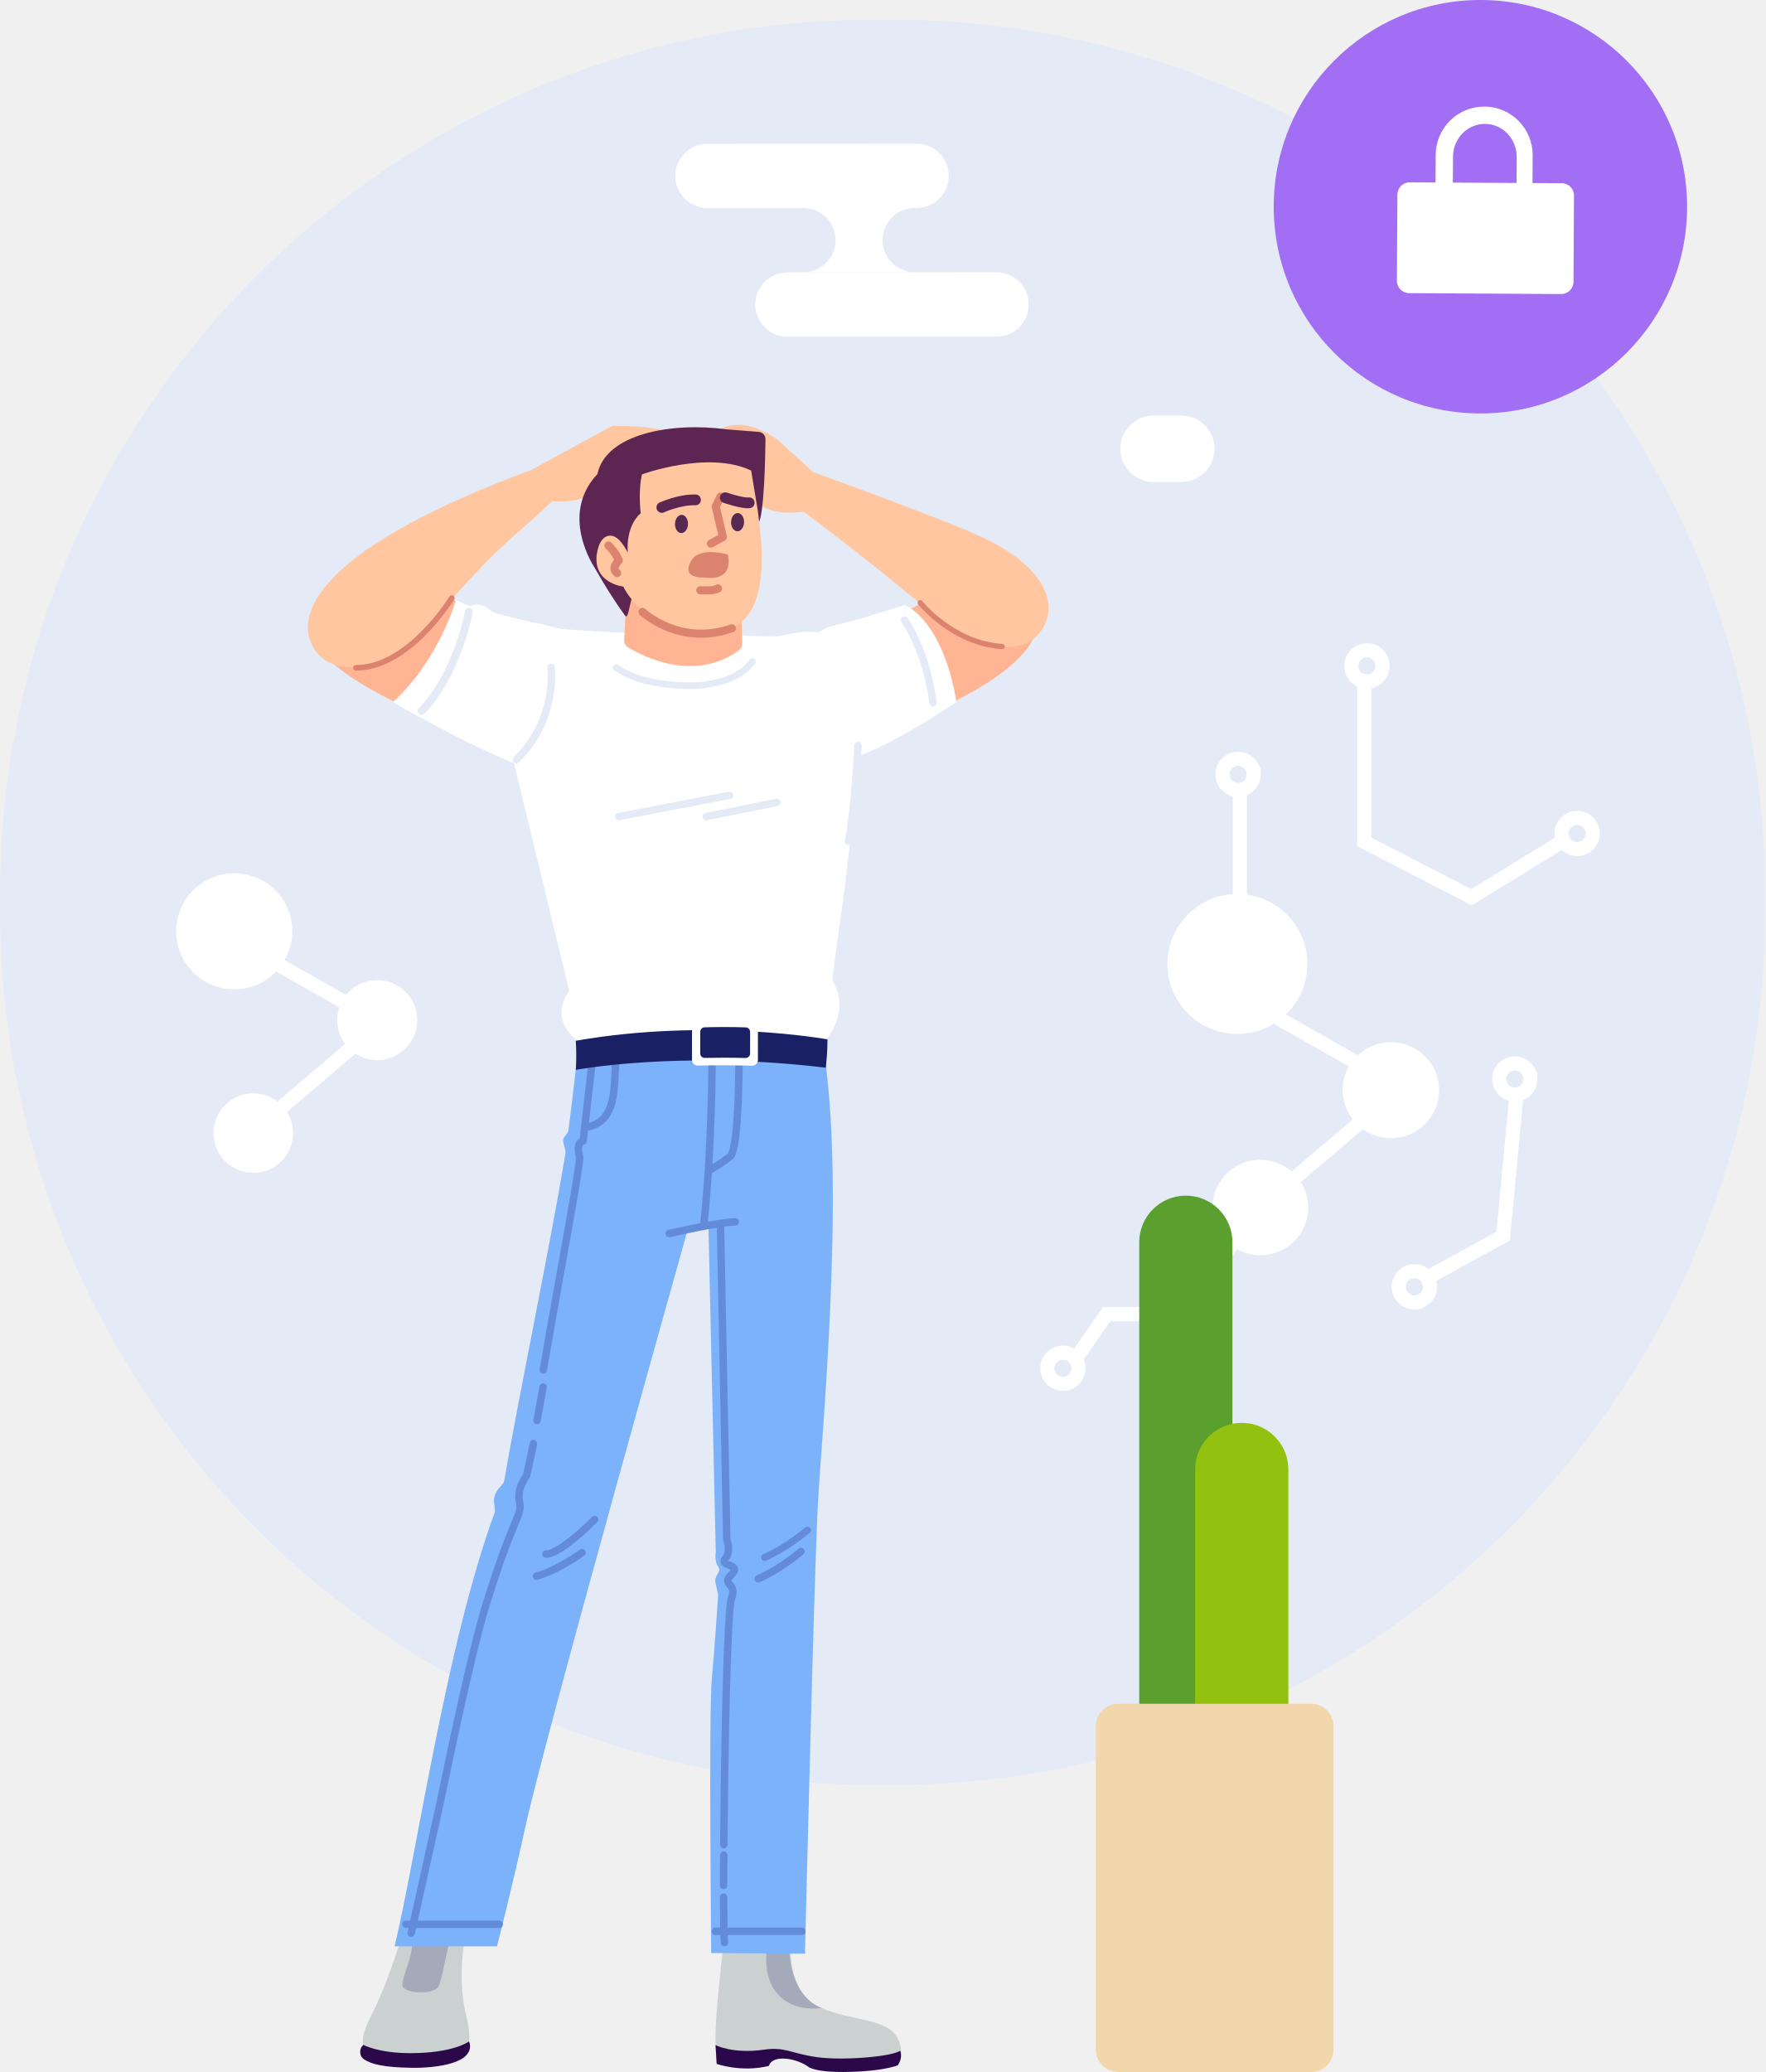
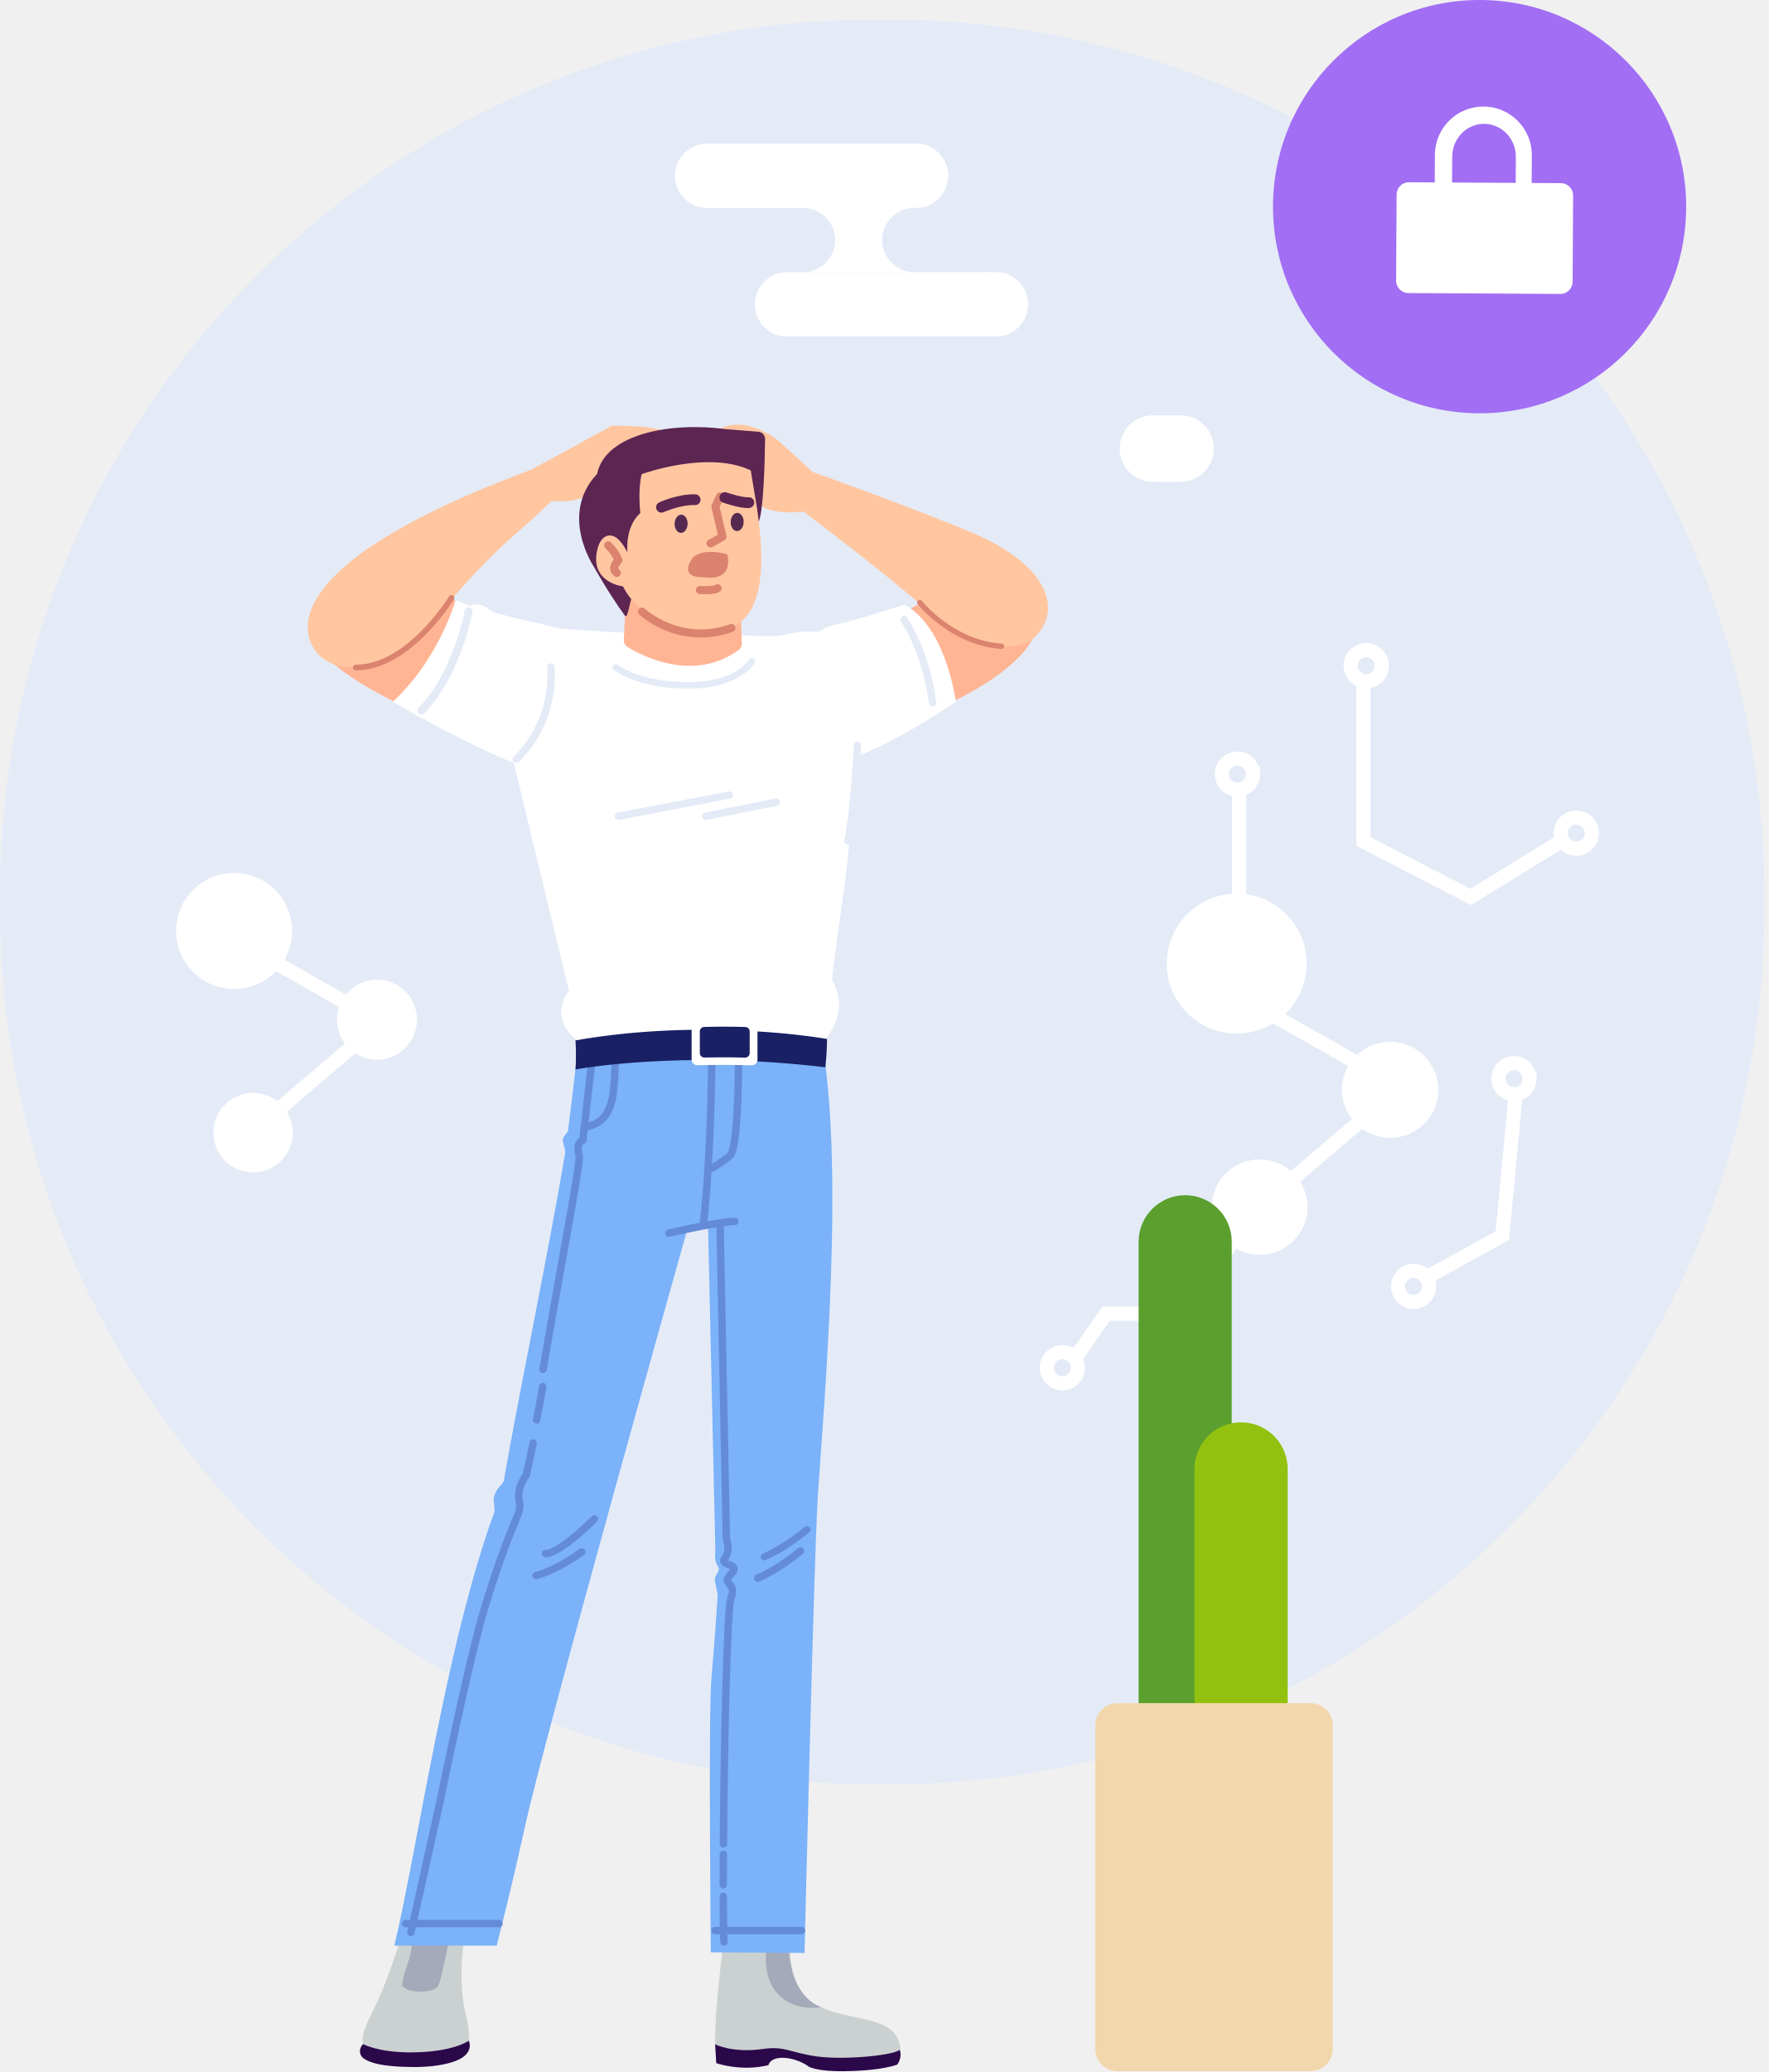
- <svg xmlns="http://www.w3.org/2000/svg" version="1.1" x="0px" y="0px" xml:space="preserve">
+ <svg xmlns="http://www.w3.org/2000/svg" version="1.1" x="0px" y="0px" xml:space="preserve" width="251" height="294">
  <g fill="none" fill-rule="evenodd">
    <path d="M0 129.023v-2.084C0 58.364 55.591 2.774 124.165 2.774h2.085c68.574 0 124.165 55.59 124.165 124.165v2.084c0 68.575-55.59 124.166-124.165 124.166h-2.085C55.591 253.189 0 197.598 0 129.023" fill="#E4EBF7" />
    <path d="M41.417 132.92a8.231 8.231 0 1 1-16.38-1.65 8.231 8.231 0 0 1 16.38 1.65" fill="#FFF" />
    <path d="M38.652 136.36l10.425 5.91M49.989 148.505l-12.58 10.73" stroke="#FFF" stroke-width="2" />
    <path d="M41.536 161.28a5.636 5.636 0 1 1-11.216-1.13 5.636 5.636 0 0 1 11.216 1.13M59.154 145.261a5.677 5.677 0 1 1-11.297-1.138 5.677 5.677 0 0 1 11.297 1.138M100.36 29.516l29.66-.013a4.562 4.562 0 1 0-.004-9.126l-29.66.013a4.563 4.563 0 0 0 .005 9.126M111.705 47.754l29.659-.013a4.563 4.563 0 1 0-.004-9.126l-29.66.013a4.563 4.563 0 1 0 .005 9.126" fill="#FFF" />
    <path d="M114.066 29.503V29.5l15.698-.007a4.563 4.563 0 1 0 .004 9.126l-15.698.007v-.002a4.562 4.562 0 0 0-.004-9.122M185.405 137.723c-.55 5.455-5.418 9.432-10.873 8.882-5.456-.55-9.432-5.418-8.882-10.873.55-5.455 5.418-9.432 10.873-8.882 5.455.55 9.432 5.418 8.882 10.873" fill="#FFF" />
    <path d="M180.17 143.772l12.572 7.129M193.841 158.42L178.67 171.36" stroke="#FFF" stroke-width="2" />
    <path d="M185.55 171.926a6.798 6.798 0 1 1-13.528-1.363 6.798 6.798 0 0 1 13.527 1.363M204.12 155.285a6.848 6.848 0 1 1-13.627-1.375 6.848 6.848 0 0 1 13.626 1.375" fill="#FFF" />
    <path d="M152.988 194.074a2.21 2.21 0 1 1-4.42 0 2.21 2.21 0 0 1 4.42 0zM225.931 118.217a2.21 2.21 0 1 1-4.421 0 2.21 2.21 0 0 1 4.421 0zM217.09 153.051a2.21 2.21 0 1 1-4.421 0 2.21 2.21 0 0 1 4.42 0zM177.84 109.842a2.21 2.21 0 1 1-4.422 0 2.21 2.21 0 0 1 4.421 0zM196.114 94.454a2.21 2.21 0 1 1-4.421 0 2.21 2.21 0 0 1 4.421 0zM202.844 182.523a2.21 2.21 0 1 1-4.42 0 2.21 2.21 0 0 1 4.42 0z" stroke="#FFF" stroke-width="2" />
    <path stroke="#FFF" stroke-width="2" d="M215.125 155.262l-1.902 20.075-10.87 5.958M174.601 176.636l-6.322 9.761H156.98l-4.484 6.449M175.874 127.28V111.56M221.51 119.404l-12.77 7.859-15.228-7.86V96.668" />
    <path d="M180.68 29.32C180.68 13.128 193.806 0 210 0c16.193 0 29.32 13.127 29.32 29.32 0 16.194-13.127 29.322-29.32 29.322-16.193 0-29.32-13.128-29.32-29.321" fill="#A26EF4" />
    <path d="M221.45 41.706l-21.563-.125a1.744 1.744 0 0 1-1.734-1.754l.071-12.23a1.744 1.744 0 0 1 1.754-1.734l21.562.125c.964.006 1.74.791 1.735 1.755l-.071 12.229a1.744 1.744 0 0 1-1.754 1.734" fill="#FFF" />
    <path d="M215.106 29.192c-.015 2.577-2.049 4.654-4.543 4.64-2.494-.014-4.504-2.115-4.489-4.693l.04-6.925c.016-2.577 2.05-4.654 4.543-4.64 2.494.015 4.504 2.116 4.49 4.693l-.04 6.925zm-4.53-14.074a6.877 6.877 0 0 0-6.916 6.837l-.043 7.368a6.877 6.877 0 0 0 13.754.08l.042-7.368a6.878 6.878 0 0 0-6.837-6.917zM167.566 68.367h-3.93a4.73 4.73 0 0 1-4.717-4.717 4.73 4.73 0 0 1 4.717-4.717h3.93a4.73 4.73 0 0 1 4.717 4.717 4.73 4.73 0 0 1-4.717 4.717" fill="#FFF" />
    <path d="M168.214 248.838a6.611 6.611 0 0 1-6.61-6.611v-66.108a6.611 6.611 0 0 1 13.221 0v66.108a6.611 6.611 0 0 1-6.61 6.61" fill="#5BA02E" />
    <path d="M176.147 248.176a6.611 6.611 0 0 1-6.61-6.61v-33.054a6.611 6.611 0 1 1 13.221 0v33.053a6.611 6.611 0 0 1-6.61 6.611" fill="#92C110" />
    <path d="M185.994 293.89h-27.376a3.17 3.17 0 0 1-3.17-3.17v-45.887a3.17 3.17 0 0 1 3.17-3.17h27.376a3.17 3.17 0 0 1 3.17 3.17v45.886a3.17 3.17 0 0 1-3.17 3.17" fill="#F2D7AD" />
    <path d="M81.972 147.673s6.377-.927 17.566-1.28c11.729-.371 17.57 1.086 17.57 1.086s3.697-3.855.968-8.424c1.278-12.077 5.982-32.827.335-48.273-1.116-1.339-3.743-1.512-7.536-.62-1.337.315-7.147-.149-7.983-.1l-15.311-.347s-3.487-.17-8.035-.508c-1.512-.113-4.227-1.683-5.458-.338-.406.443-2.425 5.669-1.97 16.077l8.635 35.642s-3.141 3.61 1.219 7.085" fill="#FFF" />
    <path d="M75.768 73.325l-.9-6.397 11.982-6.52s7.302-.118 8.038 1.205c.737 1.324-5.616.993-5.616.993s-1.836 1.388-2.615 2.5c-1.654 2.363-.986 6.471-8.318 5.986-1.708.284-2.57 2.233-2.57 2.233" fill="#FFC6A0" />
    <path d="M52.44 77.672s14.217 9.406 24.973 14.444c1.061.497-2.094 16.183-11.892 11.811-7.436-3.318-20.162-8.44-21.482-14.496-.71-3.258 2.543-7.643 8.401-11.76M141.862 80.113s-6.693 2.999-13.844 6.876c-3.894 2.11-10.137 4.704-12.33 7.988-6.224 9.314 3.536 11.22 12.947 7.503 6.71-2.651 28.999-12.127 13.227-22.367" fill="#FFB594" />
    <path d="M76.166 66.36l3.06 3.881s-2.783 2.67-6.31 5.747c-7.103 6.195-12.803 14.296-15.995 16.44-3.966 2.662-9.754 3.314-12.177-.118-3.553-5.032.464-14.628 31.422-25.95" fill="#FFC6A0" />
    <path d="M64.674 85.116s-2.34 8.413-8.912 14.447c.652.548 18.586 10.51 22.144 10.056 5.238-.669 6.417-18.968 1.145-20.531-.702-.208-5.901-1.286-8.853-2.167-.87-.26-1.611-1.71-3.545-.936l-1.98-.869zM128.362 85.826s5.318 1.956 7.325 13.734c-.546.274-17.55 12.35-21.829 7.805-6.534-6.94-.766-17.393 4.275-18.61 4.646-1.121 5.03-1.37 10.23-2.929" fill="#FFF" />
    <path d="M78.18 94.656s.911 7.41-4.914 13.078" stroke="#E4EBF7" stroke-width="1.051" stroke-linecap="round" stroke-linejoin="round" />
    <path d="M87.397 94.68s3.124 2.572 10.263 2.572c7.14 0 9.074-3.437 9.074-3.437" stroke="#E4EBF7" stroke-width=".932" stroke-linecap="round" stroke-linejoin="round" />
    <path d="M117.184 68.639l-6.781-6.177s-5.355-4.314-9.223-.893c-3.867 3.422 4.463 2.083 5.653 4.165 1.19 2.082.848 1.143-2.083.446-5.603-1.331-2.082.893 2.975 5.355 2.091 1.845 6.992.955 6.992.955l2.467-3.851z" fill="#FFC6A0" />
    <path d="M105.282 91.315l-.297-10.937-15.918-.027-.53 10.45c-.026.403.17.788.515.999 2.049 1.251 9.387 5.093 15.799.424.287-.21.443-.554.431-.91" fill="#FFB594" />
    <path d="M107.573 74.24c.817-1.147.982-9.118 1.015-11.928a1.046 1.046 0 0 0-.965-1.055l-4.62-.365c-7.71-1.044-17.071.624-18.253 6.346-5.482 5.813-.421 13.244-.421 13.244s1.963 3.566 4.305 6.791c.756 1.041.398-3.731 3.04-5.929 5.524-4.594 15.899-7.103 15.899-7.103" fill="#5C2552" />
    <path d="M88.426 83.206s2.685 6.202 11.602 6.522c7.82.28 8.973-7.008 7.434-17.505l-.909-5.483c-6.118-2.897-15.478.54-15.478.54s-.576 2.044-.19 5.504c-2.276 2.066-1.824 5.618-1.824 5.618s-.905-1.922-1.98-2.321c-.86-.32-1.897.089-2.322 1.98-1.04 4.632 3.667 5.145 3.667 5.145" fill="#FFC6A0" />
    <path stroke="#DB836E" stroke-width="1.145" stroke-linecap="round" stroke-linejoin="round" d="M100.843 77.099l1.701-.928-1.015-4.324.674-1.406" />
    <path d="M105.546 74.092c-.022.713-.452 1.279-.96 1.263-.51-.016-.904-.607-.882-1.32.021-.713.452-1.278.96-1.263.51.016.904.607.882 1.32M97.592 74.349c-.022.713-.452 1.278-.961 1.263-.509-.016-.904-.607-.882-1.32.022-.713.452-1.279.961-1.263.51.016.904.606.882 1.32" fill="#552950" />
    <path d="M91.132 86.786s5.269 4.957 12.679 2.327" stroke="#DB836E" stroke-width="1.145" stroke-linecap="round" stroke-linejoin="round" />
    <path d="M99.776 81.903s-3.592.232-1.44-2.79c1.59-1.496 4.897-.46 4.897-.46s1.156 3.906-3.457 3.25" fill="#DB836E" />
    <path d="M102.88 70.6s2.483.84 3.402.715M93.883 71.975s2.492-1.144 4.778-1.073" stroke="#5C2552" stroke-width="1.526" stroke-linecap="round" stroke-linejoin="round" />
    <path d="M86.32 77.374s.961.879 1.458 2.106c-.377.48-1.033 1.152-.236 1.809M99.337 83.719s1.911.151 2.509-.254" stroke="#DB836E" stroke-width="1.145" stroke-linecap="round" stroke-linejoin="round" />
    <path d="M87.782 115.821l15.73-3.012M100.165 115.821l10.04-2.008" stroke="#E4EBF7" stroke-width="1.051" stroke-linecap="round" stroke-linejoin="round" />
    <path d="M66.508 86.763s-1.598 8.83-6.697 14.078" stroke="#E4EBF7" stroke-width="1.114" stroke-linecap="round" stroke-linejoin="round" />
    <path d="M128.31 87.934s3.013 4.121 4.06 11.785" stroke="#E4EBF7" stroke-width="1.051" stroke-linecap="round" stroke-linejoin="round" />
    <path d="M64.09 84.816s-6.03 9.912-13.607 9.903" stroke="#DB836E" stroke-width=".795" stroke-linecap="round" stroke-linejoin="round" />
    <path d="M112.366 65.909l-.142 5.32s5.993 4.472 11.945 9.202c4.482 3.562 8.888 7.455 10.985 8.662 4.804 2.766 8.9 3.355 11.076 1.808 4.071-2.894 4.373-9.878-8.136-15.263-4.271-1.838-16.144-6.36-25.728-9.73" fill="#FFC6A0" />
    <path d="M130.532 85.488s4.588 5.757 11.619 6.214" stroke="#DB836E" stroke-width=".75" stroke-linecap="round" stroke-linejoin="round" />
    <path d="M121.708 105.73s-.393 8.564-1.34 13.612" stroke="#E4EBF7" stroke-width="1.051" stroke-linecap="round" stroke-linejoin="round" />
    <path d="M115.784 161.512s-3.57-1.488-2.678-7.14" stroke="#648BD8" stroke-width="1.051" stroke-linecap="round" stroke-linejoin="round" />
    <path d="M101.52 290.246s4.326 2.057 7.408 1.03c2.842-.948 4.564.673 7.132 1.186 2.57.514 6.925 1.108 11.772-1.269-.104-5.551-6.939-4.01-12.048-6.763-2.582-1.39-3.812-4.757-3.625-8.863h-9.471s-1.402 10.596-1.169 14.68" fill="#CBD1D1" />
    <path d="M101.496 290.073s2.447 1.281 6.809.658c3.081-.44 3.74.485 7.479 1.039 3.739.554 10.802-.07 11.91-.9.415 1.108-.347 2.077-.347 2.077s-1.523.608-4.847.831c-2.045.137-5.843.293-7.663-.507-1.8-1.385-5.286-1.917-5.77-.243-3.947.958-7.41-.288-7.41-.288l-.16-2.667z" fill="#2B0849" />
    <path d="M108.824 276.19h3.116s-.103 6.751 4.57 8.62c-4.673.624-8.62-2.32-7.686-8.62" fill="#A4AABA" />
    <path d="M57.65 272.52s-2.122 7.47-4.518 12.396c-1.811 3.724-4.255 7.548 5.505 7.548 6.698 0 9.02-.483 7.479-6.648-1.541-6.164.268-13.296.268-13.296H57.65z" fill="#CBD1D1" />
    <path d="M51.54 290.04s2.111 1.178 6.682 1.178c6.128 0 8.31-1.662 8.31-1.662s.605 1.122-.624 2.18c-1 .862-3.624 1.603-7.444 1.559-4.177-.049-5.876-.57-6.786-1.177-.831-.554-.692-1.593-.138-2.078" fill="#2B0849" />
    <path d="M58.533 274.438s.034 1.529-.315 2.95c-.352 1.431-1.087 3.127-1.139 4.17-.058 1.16 4.57 1.592 5.194.035.623-1.559 1.303-6.475 1.927-7.306.622-.831-4.94-2.135-5.667.15" fill="#A4AABA" />
    <path d="M100.885 277.015l13.306.092s1.291-54.228 1.843-64.056c.552-9.828 3.756-43.13.997-62.788l-12.48-.64-22.725.776s-.433 3.944-1.19 9.921c-.062.493-.677.838-.744 1.358-.075.582.42 1.347.318 1.956-2.35 14.003-6.343 32.926-8.697 46.425-.116.663-1.227 1.004-1.45 2.677-.04.3.21 1.516.112 1.785-6.836 18.643-10.89 47.584-14.2 61.551l14.528-.014s2.185-8.524 4.008-16.878c2.796-12.817 22.987-84.553 22.987-84.553l3-.517 1.037 46.1s-.223 1.228.334 2.008c.558.782-.556 1.117-.39 2.233l.39 1.784s-.446 7.14-.892 11.826c-.446 4.685-.092 38.954-.092 38.954" fill="#7BB2F9" />
    <path d="M77.438 220.434c1.146.094 4.016-2.008 6.916-4.91M107.55 223.931s2.758-1.103 6.069-3.862" stroke="#648BD8" stroke-width="1.051" stroke-linecap="round" stroke-linejoin="round" />
    <path d="M108.459 220.905s2.759-1.104 6.07-3.863" stroke="#648BD8" stroke-linecap="round" stroke-linejoin="round" />
    <path d="M76.099 223.557s2.608-.587 6.47-3.346M87.33 150.82c-.27 3.088.297 8.478-4.315 9.073M104.829 149.075s.11 13.936-1.286 14.983c-2.207 1.655-2.975 1.934-2.975 1.934M101.014 149.63s.035 12.81-1.19 24.245M94.93 174.965s7.174-1.655 9.38-1.655M75.671 204.754c-.316 1.55-.64 3.067-.973 4.535 0 0-1.45 1.822-1.003 3.756.446 1.934-.943 2.034-4.96 15.273-1.686 5.559-4.464 18.49-6.313 27.447-.078.38-4.018 18.06-4.093 18.423M77.043 196.743a313.269 313.269 0 0 1-.877 4.729M83.908 151.414l-1.19 10.413s-1.091.148-.496 2.23c.111 1.34-2.66 15.692-5.153 30.267M57.58 272.94h13.238" stroke="#648BD8" stroke-width="1.051" stroke-linecap="round" stroke-linejoin="round" />
    <path d="M117.377 147.423s-16.955-3.087-35.7.199c.157 2.501-.002 4.128-.002 4.128s14.607-2.802 35.476-.31c.251-2.342.226-4.017.226-4.017" fill="#192064" />
    <path d="M107.511 150.353l.004-4.885a.807.807 0 0 0-.774-.81c-2.428-.092-5.04-.108-7.795-.014a.814.814 0 0 0-.784.81l-.003 4.88c0 .456.371.82.827.808a140.76 140.76 0 0 1 7.688.017.81.81 0 0 0 .837-.806" fill="#FFF" />
    <path d="M106.402 149.426l.002-3.06a.64.64 0 0 0-.616-.643 94.135 94.135 0 0 0-5.834-.009.647.647 0 0 0-.626.643l-.001 3.056c0 .36.291.648.651.64 1.78-.04 3.708-.041 5.762.012.36.009.662-.279.662-.64" fill="#192064" />
    <path d="M101.485 273.933h12.272M102.652 269.075c.006 3.368.04 5.759.11 6.47M102.667 263.125c-.009 1.53-.015 2.98-.016 4.313M102.204 174.024l.893 44.402s.669 1.561-.224 2.677c-.892 1.116 2.455.67.893 2.231-1.562 1.562.893 1.116 0 3.347-.592 1.48-.988 20.987-1.09 34.956" stroke="#648BD8" stroke-width="1.051" stroke-linecap="round" stroke-linejoin="round" />
  </g>
</svg>
